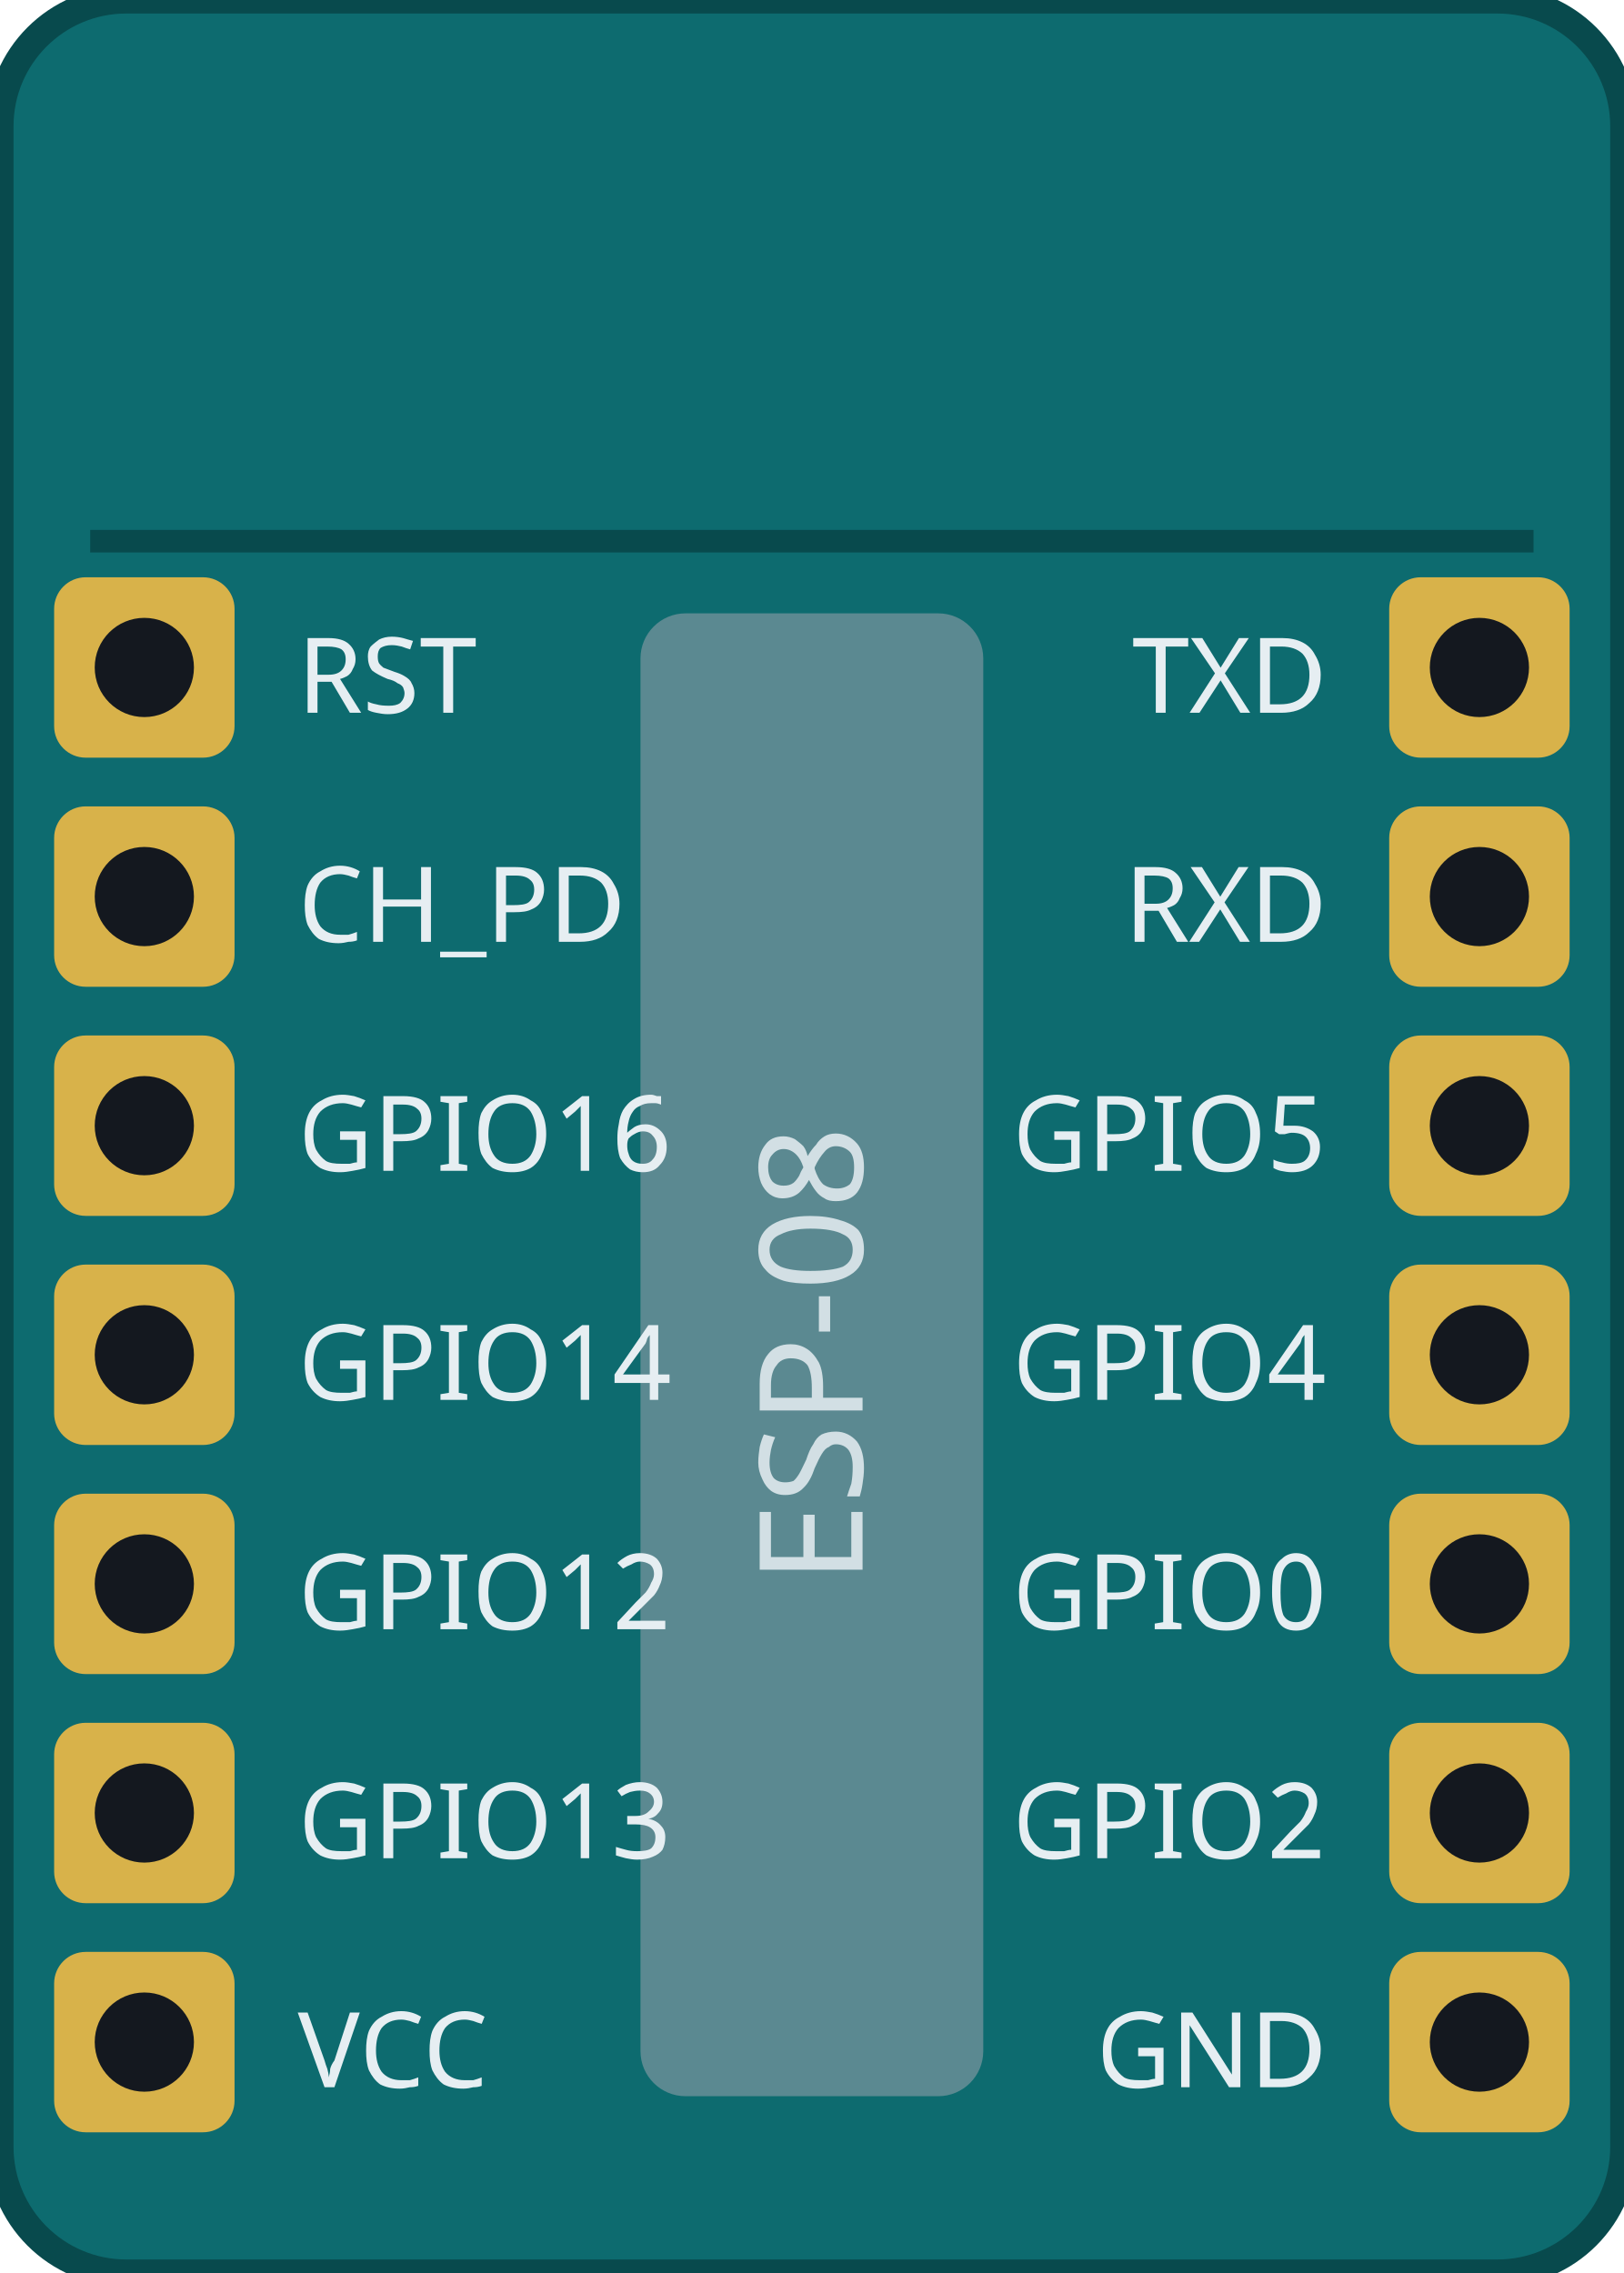
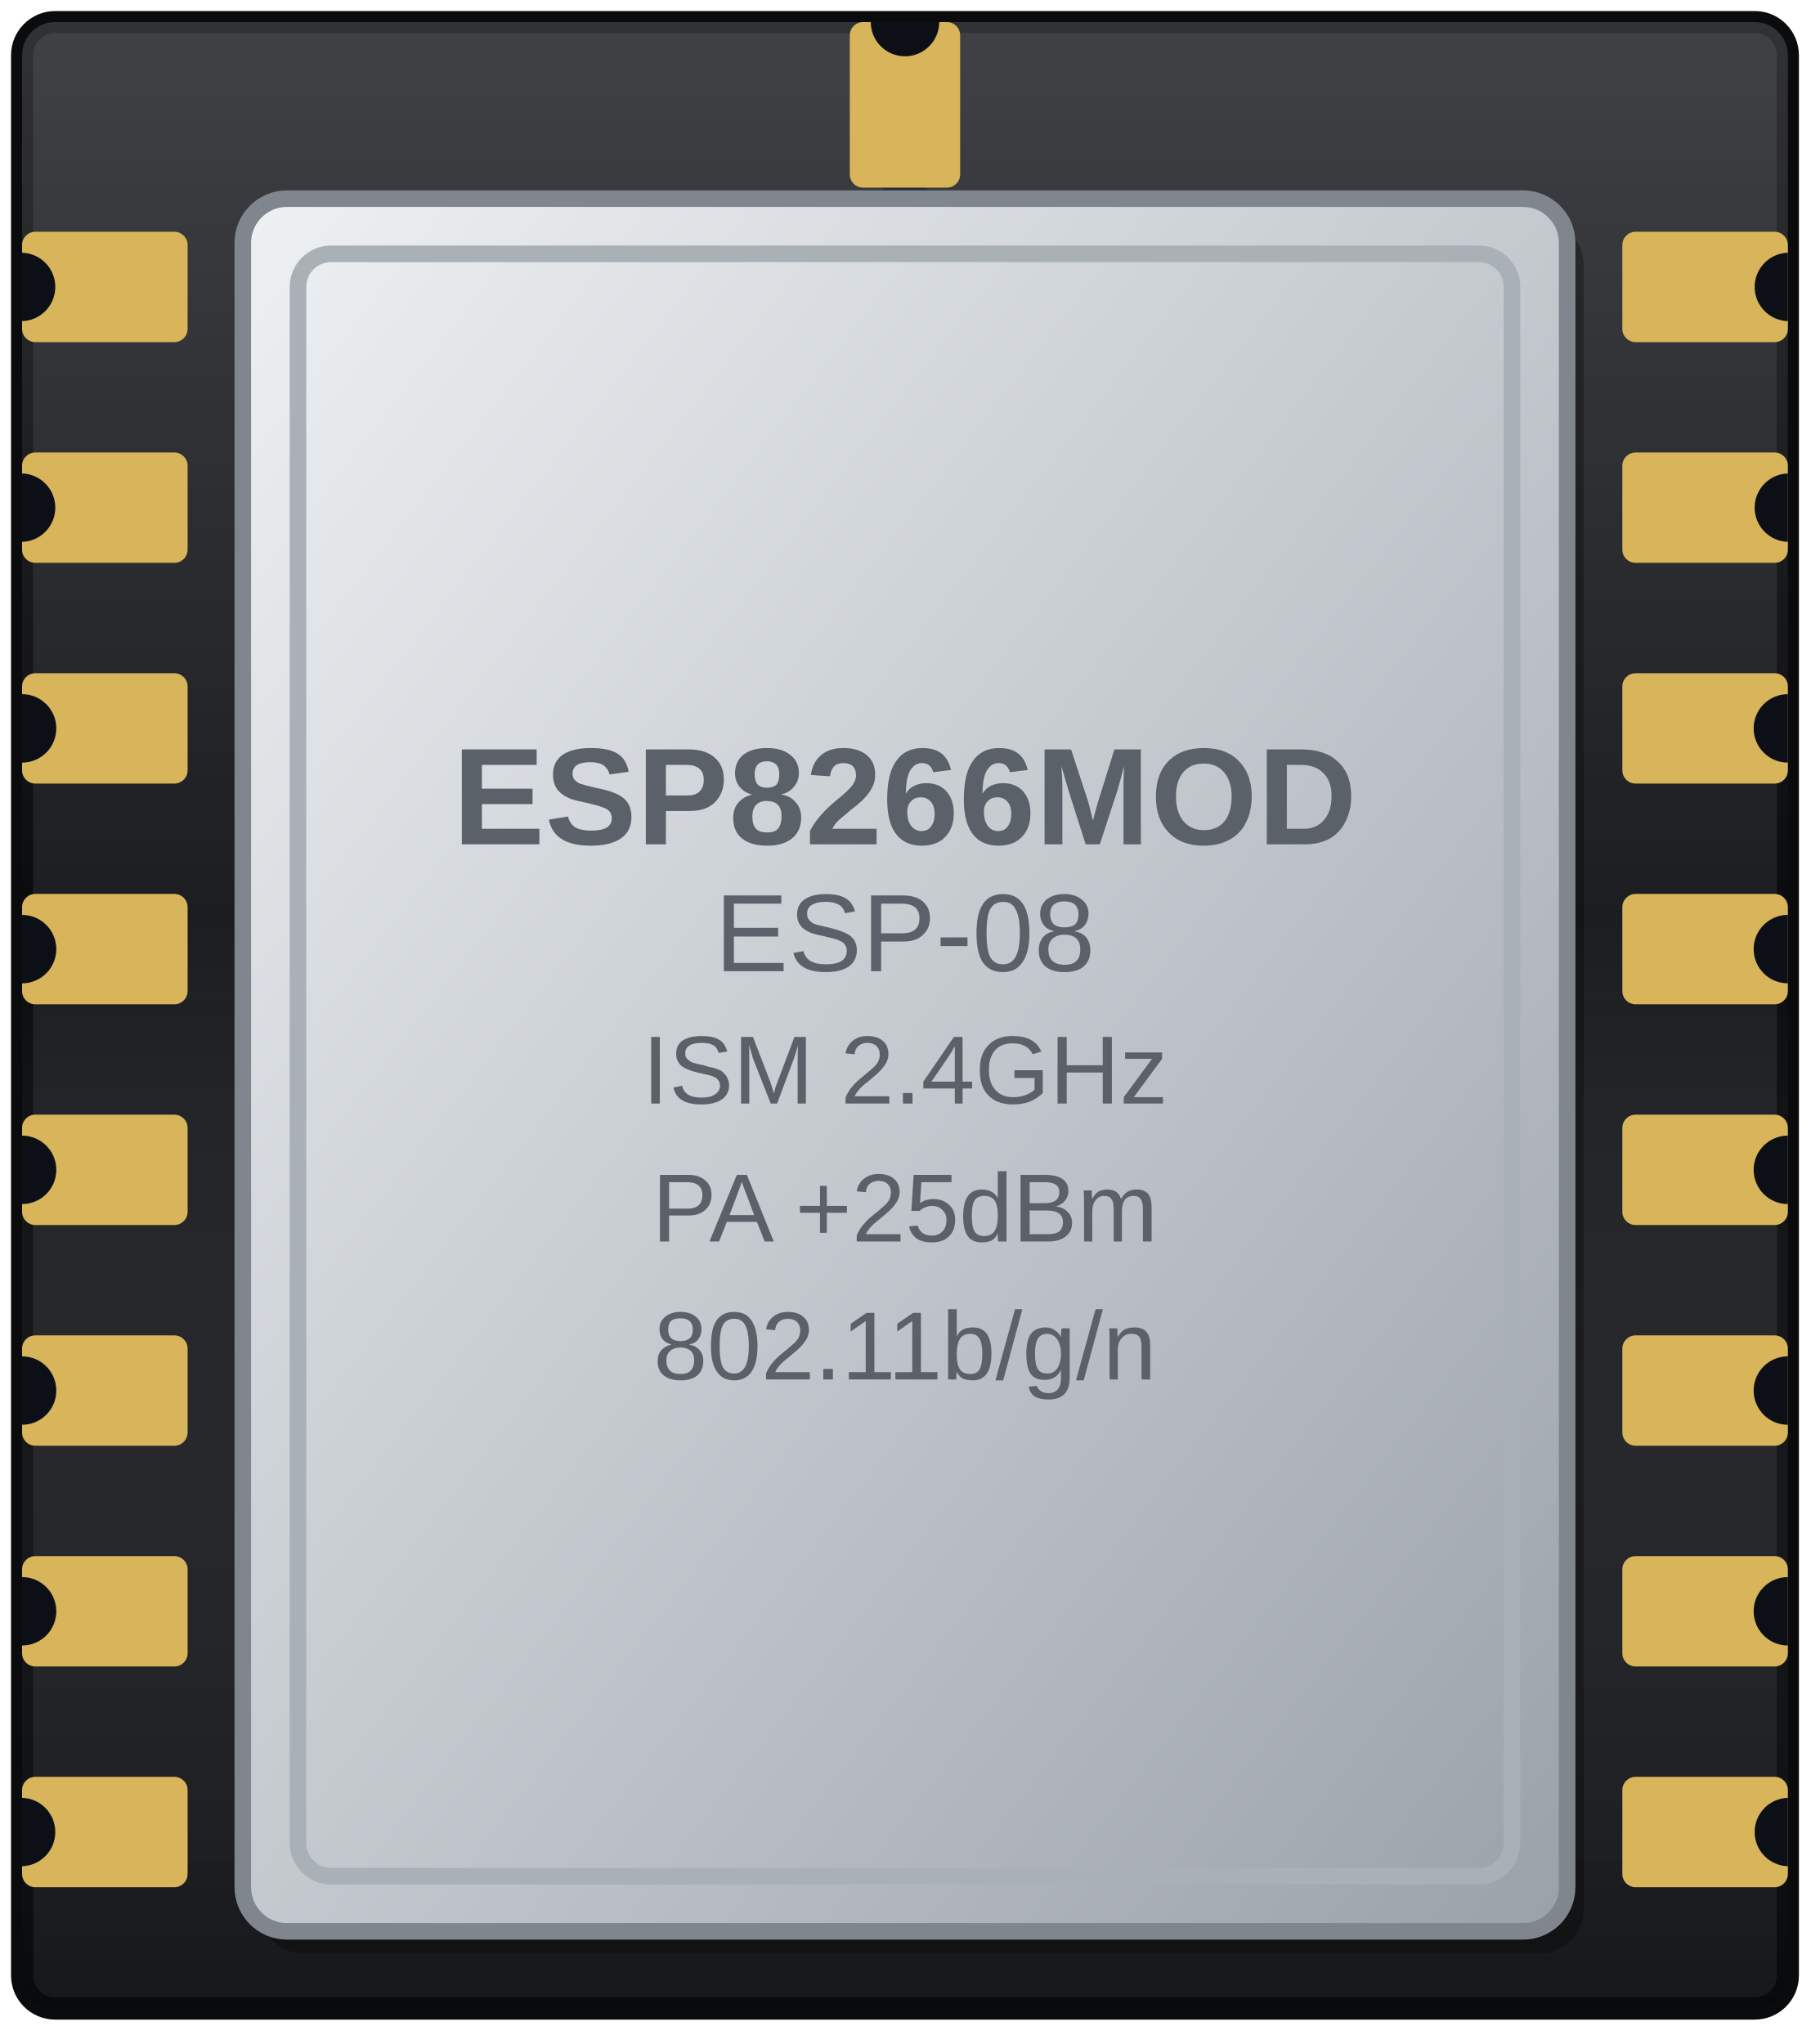
- <svg xmlns="http://www.w3.org/2000/svg" version="1.1" width="18.0mm" height="25.2mm" viewBox="0 0 18.0 25.2">
-   <rect x="0" y="0" width="18.0" height="25.2" rx="1.4" fill="#0d6b6f" />
-   <rect x="0" y="0" width="18.0" height="25.2" rx="1.4" fill="none" stroke="#084a4d" stroke-width="0.3" />
-   <line x1="1.0" y1="6.00" x2="17.00" y2="6.00" stroke="#084a4d" stroke-width="0.25" />
-   <rect x="7.10" y="6.80" width="3.8" height="16.44" rx="0.5" fill="#9aa3ad" opacity="0.55" />
-   <rect x="0.60" y="6.40" width="2.0" height="2.0" rx="0.35" fill="#d8b24a" />
-   <circle cx="1.60" cy="7.40" r="0.55" fill="#14181f" />
-   <rect x="0.60" y="8.94" width="2.0" height="2.0" rx="0.35" fill="#d8b24a" />
-   <circle cx="1.60" cy="9.94" r="0.55" fill="#14181f" />
-   <rect x="0.60" y="11.48" width="2.0" height="2.0" rx="0.35" fill="#d8b24a" />
-   <circle cx="1.60" cy="12.48" r="0.55" fill="#14181f" />
-   <rect x="0.60" y="14.02" width="2.0" height="2.0" rx="0.35" fill="#d8b24a" />
-   <circle cx="1.60" cy="15.02" r="0.55" fill="#14181f" />
-   <rect x="0.60" y="16.56" width="2.0" height="2.0" rx="0.35" fill="#d8b24a" />
-   <circle cx="1.60" cy="17.56" r="0.55" fill="#14181f" />
-   <rect x="0.60" y="19.10" width="2.0" height="2.0" rx="0.35" fill="#d8b24a" />
-   <circle cx="1.60" cy="20.10" r="0.55" fill="#14181f" />
-   <rect x="0.60" y="21.64" width="2.0" height="2.0" rx="0.35" fill="#d8b24a" />
-   <circle cx="1.60" cy="22.64" r="0.55" fill="#14181f" />
-   <rect x="15.40" y="6.40" width="2.0" height="2.0" rx="0.35" fill="#d8b24a" />
-   <circle cx="16.40" cy="7.40" r="0.55" fill="#14181f" />
-   <rect x="15.40" y="8.94" width="2.0" height="2.0" rx="0.35" fill="#d8b24a" />
-   <circle cx="16.40" cy="9.94" r="0.55" fill="#14181f" />
-   <rect x="15.40" y="11.48" width="2.0" height="2.0" rx="0.35" fill="#d8b24a" />
-   <circle cx="16.40" cy="12.48" r="0.55" fill="#14181f" />
-   <rect x="15.40" y="14.02" width="2.0" height="2.0" rx="0.35" fill="#d8b24a" />
-   <circle cx="16.40" cy="15.02" r="0.55" fill="#14181f" />
-   <rect x="15.40" y="16.56" width="2.0" height="2.0" rx="0.35" fill="#d8b24a" />
-   <circle cx="16.40" cy="17.56" r="0.55" fill="#14181f" />
-   <rect x="15.40" y="19.10" width="2.0" height="2.0" rx="0.35" fill="#d8b24a" />
-   <circle cx="16.40" cy="20.10" r="0.55" fill="#14181f" />
-   <rect x="15.40" y="21.64" width="2.0" height="2.0" rx="0.35" fill="#d8b24a" />
-   <circle cx="16.40" cy="22.64" r="0.55" fill="#14181f" />
-   <text x="3.30" y="7.90" fill="#e6eef2" font-size="1.15px" font-family="Verdana">RST</text>
-   <text x="3.30" y="10.44" fill="#e6eef2" font-size="1.15px" font-family="Verdana">CH_PD</text>
-   <text x="3.30" y="12.98" fill="#e6eef2" font-size="1.15px" font-family="Verdana">GPIO16</text>
-   <text x="3.30" y="15.52" fill="#e6eef2" font-size="1.15px" font-family="Verdana">GPIO14</text>
-   <text x="3.30" y="18.06" fill="#e6eef2" font-size="1.15px" font-family="Verdana">GPIO12</text>
-   <text x="3.30" y="20.60" fill="#e6eef2" font-size="1.15px" font-family="Verdana">GPIO13</text>
-   <text x="3.30" y="23.14" fill="#e6eef2" font-size="1.15px" font-family="Verdana">VCC</text>
-   <text x="14.70" y="7.90" fill="#e6eef2" font-size="1.15px" text-anchor="end" font-family="Verdana">TXD</text>
-   <text x="14.70" y="10.44" fill="#e6eef2" font-size="1.15px" text-anchor="end" font-family="Verdana">RXD</text>
-   <text x="14.70" y="12.98" fill="#e6eef2" font-size="1.15px" text-anchor="end" font-family="Verdana">GPIO5</text>
-   <text x="14.70" y="15.52" fill="#e6eef2" font-size="1.15px" text-anchor="end" font-family="Verdana">GPIO4</text>
-   <text x="14.70" y="18.06" fill="#e6eef2" font-size="1.15px" text-anchor="end" font-family="Verdana">GPIO0</text>
-   <text x="14.70" y="20.60" fill="#e6eef2" font-size="1.15px" text-anchor="end" font-family="Verdana">GPIO2</text>
-   <text x="14.70" y="23.14" fill="#e6eef2" font-size="1.15px" text-anchor="end" font-family="Verdana">GND</text>
-   <text x="9.00" y="15.58" fill="#e6eef2" font-size="1.6px" text-anchor="middle" font-family="Verdana" opacity="0.85" transform="rotate(-90 9.00 15.02)">ESP-08</text>
+ <svg xmlns="http://www.w3.org/2000/svg" version="1.1" width="62px" height="70px" viewBox="0 0 62 70">
+   <defs>
+     <linearGradient id="luz" x1="0" y1="0" x2="0" y2="1">
+       <stop offset="0" stop-color="#ffffff" stop-opacity="0.16" />
+       <stop offset="0.45" stop-color="#ffffff" stop-opacity="0" />
+       <stop offset="1" stop-color="#000000" stop-opacity="0.22" />
+     </linearGradient>
+     <linearGradient id="metal" x1="0" y1="0" x2="0" y2="1">
+       <stop offset="0" stop-color="#f4f6f8" />
+       <stop offset="0.5" stop-color="#b9bfc6" />
+       <stop offset="1" stop-color="#868d95" />
+     </linearGradient>
+     <linearGradient id="metal-h" x1="0" y1="0" x2="1" y2="0">
+       <stop offset="0" stop-color="#8a9199" />
+       <stop offset="0.35" stop-color="#eef1f4" />
+       <stop offset="0.7" stop-color="#b3b9c0" />
+       <stop offset="1" stop-color="#7c838b" />
+     </linearGradient>
+     <radialGradient id="lata" cx="0.4" cy="0.38" r="0.66">
+       <stop offset="0" stop-color="#f6f8fa" />
+       <stop offset="0.6" stop-color="#c3c9cf" />
+       <stop offset="1" stop-color="#8c939b" />
+     </radialGradient>
+     <linearGradient id="plastico" x1="0" y1="0" x2="0" y2="1">
+       <stop offset="0" stop-color="#3a3c40" />
+       <stop offset="1" stop-color="#16171a" />
+     </linearGradient>
+     <linearGradient id="ouro" x1="0" y1="0" x2="0" y2="1">
+       <stop offset="0" stop-color="#f4dc8c" />
+       <stop offset="1" stop-color="#b88a2c" />
+     </linearGradient>
+     <linearGradient id="blindagem" x1="0" y1="0" x2="1" y2="1">
+       <stop offset="0" stop-color="#eef1f3" />
+       <stop offset="0.45" stop-color="#c8cdd2" />
+       <stop offset="1" stop-color="#9aa1a8" />
+     </linearGradient>
+     <radialGradient id="cupula" cx="0.36" cy="0.3" r="0.78">
+       <stop offset="0" stop-color="#ffffff" stop-opacity="0.6" />
+       <stop offset="0.32" stop-color="#ffffff" stop-opacity="0.1" />
+       <stop offset="1" stop-color="#000000" stop-opacity="0.32" />
+     </radialGradient>
+     <linearGradient id="ceramica" x1="0" y1="0" x2="0" y2="1">
+       <stop offset="0" stop-color="#f4f1e8" />
+       <stop offset="1" stop-color="#cfc9b8" />
+     </linearGradient>
+   </defs>
+   <path fill-rule="evenodd" d="M1.89 0.756 L60.094 0.756 A1.134 1.134 0 0 1 61.228 1.89 L61.228 67.654 A1.134 1.134 0 0 1 60.094 68.787 L1.89 68.787 A1.134 1.134 0 0 1 0.756 67.654 L0.756 1.89 A1.134 1.134 0 0 1 1.89 0.756 Z" fill="#1b1d21" stroke="#0a0b0d" stroke-width="0.756" />
+   <path fill-rule="evenodd" d="M1.89 0.756 L60.094 0.756 A1.134 1.134 0 0 1 61.228 1.89 L61.228 67.654 A1.134 1.134 0 0 1 60.094 68.787 L1.89 68.787 A1.134 1.134 0 0 1 0.756 67.654 L0.756 1.89 A1.134 1.134 0 0 1 1.89 0.756 Z" fill="url(#luz)" />
+   <path d="M30.992 6.425 L30.992 6.803" fill="none" stroke="#2a2e35" stroke-width="1.512" stroke-linecap="round" />
+   <rect x="0.756" y="7.937" width="5.669" height="3.78" rx="0.454" fill="#d8b45a" />
+   <path d="M0.756 8.655 A1.172 1.172 0 0 1 0.756 10.998 Z" fill="#0c1016" />
+   <rect x="0.756" y="15.496" width="5.669" height="3.78" rx="0.454" fill="#d8b45a" />
+   <path d="M0.756 16.214 A1.172 1.172 0 0 1 0.756 18.557 Z" fill="#0c1016" />
+   <rect x="0.756" y="23.055" width="5.669" height="3.78" rx="0.454" fill="#d8b45a" />
+   <path d="M0.756 23.773 A1.172 1.172 0 0 1 0.756 26.117 Z" fill="#0c1016" />
+   <rect x="0.756" y="30.614" width="5.669" height="3.78" rx="0.454" fill="#d8b45a" />
+   <path d="M0.756 31.332 A1.172 1.172 0 0 1 0.756 33.676 Z" fill="#0c1016" />
+   <rect x="0.756" y="38.173" width="5.669" height="3.78" rx="0.454" fill="#d8b45a" />
+   <path d="M0.756 38.891 A1.172 1.172 0 0 1 0.756 41.235 Z" fill="#0c1016" />
+   <rect x="0.756" y="45.732" width="5.669" height="3.78" rx="0.454" fill="#d8b45a" />
+   <path d="M0.756 46.45 A1.172 1.172 0 0 1 0.756 48.794 Z" fill="#0c1016" />
+   <rect x="0.756" y="53.291" width="5.669" height="3.78" rx="0.454" fill="#d8b45a" />
+   <path d="M0.756 54.009 A1.172 1.172 0 0 1 0.756 56.353 Z" fill="#0c1016" />
+   <rect x="0.756" y="60.85" width="5.669" height="3.78" rx="0.454" fill="#d8b45a" />
+   <path d="M0.756 61.569 A1.172 1.172 0 0 1 0.756 63.912 Z" fill="#0c1016" />
+   <rect x="55.559" y="7.937" width="5.669" height="3.78" rx="0.454" fill="#d8b45a" />
+   <path d="M61.228 10.998 A1.172 1.172 0 0 1 61.228 8.655 Z" fill="#0c1016" />
+   <rect x="55.559" y="15.496" width="5.669" height="3.78" rx="0.454" fill="#d8b45a" />
+   <path d="M61.228 18.557 A1.172 1.172 0 0 1 61.228 16.214 Z" fill="#0c1016" />
+   <rect x="55.559" y="23.055" width="5.669" height="3.78" rx="0.454" fill="#d8b45a" />
+   <path d="M61.228 26.117 A1.172 1.172 0 0 1 61.228 23.773 Z" fill="#0c1016" />
+   <rect x="55.559" y="30.614" width="5.669" height="3.78" rx="0.454" fill="#d8b45a" />
+   <path d="M61.228 33.676 A1.172 1.172 0 0 1 61.228 31.332 Z" fill="#0c1016" />
+   <rect x="55.559" y="38.173" width="5.669" height="3.78" rx="0.454" fill="#d8b45a" />
+   <path d="M61.228 41.235 A1.172 1.172 0 0 1 61.228 38.891 Z" fill="#0c1016" />
+   <rect x="55.559" y="45.732" width="5.669" height="3.78" rx="0.454" fill="#d8b45a" />
+   <path d="M61.228 48.794 A1.172 1.172 0 0 1 61.228 46.45 Z" fill="#0c1016" />
+   <rect x="55.559" y="53.291" width="5.669" height="3.78" rx="0.454" fill="#d8b45a" />
+   <path d="M61.228 56.353 A1.172 1.172 0 0 1 61.228 54.009 Z" fill="#0c1016" />
+   <rect x="55.559" y="60.85" width="5.669" height="3.78" rx="0.454" fill="#d8b45a" />
+   <path d="M61.228 63.912 A1.172 1.172 0 0 1 61.228 61.569 Z" fill="#0c1016" />
+   <rect x="29.102" y="0.756" width="3.78" height="5.669" rx="0.454" fill="#d8b45a" />
+   <path d="M32.164 0.756 A1.172 1.172 0 0 1 29.82 0.756 Z" fill="#0c1016" />
+   <rect x="8.882" y="7.559" width="45.354" height="59.339" rx="1.512" fill="#000000" fill-opacity="0.3" />
+   <rect x="8.315" y="6.803" width="45.354" height="59.339" rx="1.512" fill="url(#blindagem)" stroke="#7f868d" stroke-width="0.567" />
+   <rect x="10.205" y="8.693" width="41.575" height="55.559" rx="1.134" fill="none" stroke="#a9b0b6" stroke-width="0.567" />
+   <text transform="translate(30.992 27.024) rotate(0)" x="0" y="1.89" font-family="Arial" font-weight="bold" font-size="4.724" fill="#5b6168" text-anchor="middle">ESP8266MOD</text>
+   <text transform="translate(30.992 31.748) rotate(0)" x="0" y="1.512" font-family="Arial" font-weight="normal" font-size="3.78" fill="#5b6168" text-anchor="middle">ESP-08</text>
+   <text transform="translate(30.992 36.472) rotate(0)" x="0" y="1.323" font-family="Arial" font-weight="normal" font-size="3.307" fill="#5b6168" text-anchor="middle">ISM 2.4GHz</text>
+   <text transform="translate(30.992 41.197) rotate(0)" x="0" y="1.323" font-family="Arial" font-weight="normal" font-size="3.307" fill="#5b6168" text-anchor="middle">PA +25dBm</text>
+   <text transform="translate(30.992 45.921) rotate(0)" x="0" y="1.323" font-family="Arial" font-weight="normal" font-size="3.307" fill="#5b6168" text-anchor="middle">802.11b/g/n</text>
</svg>
